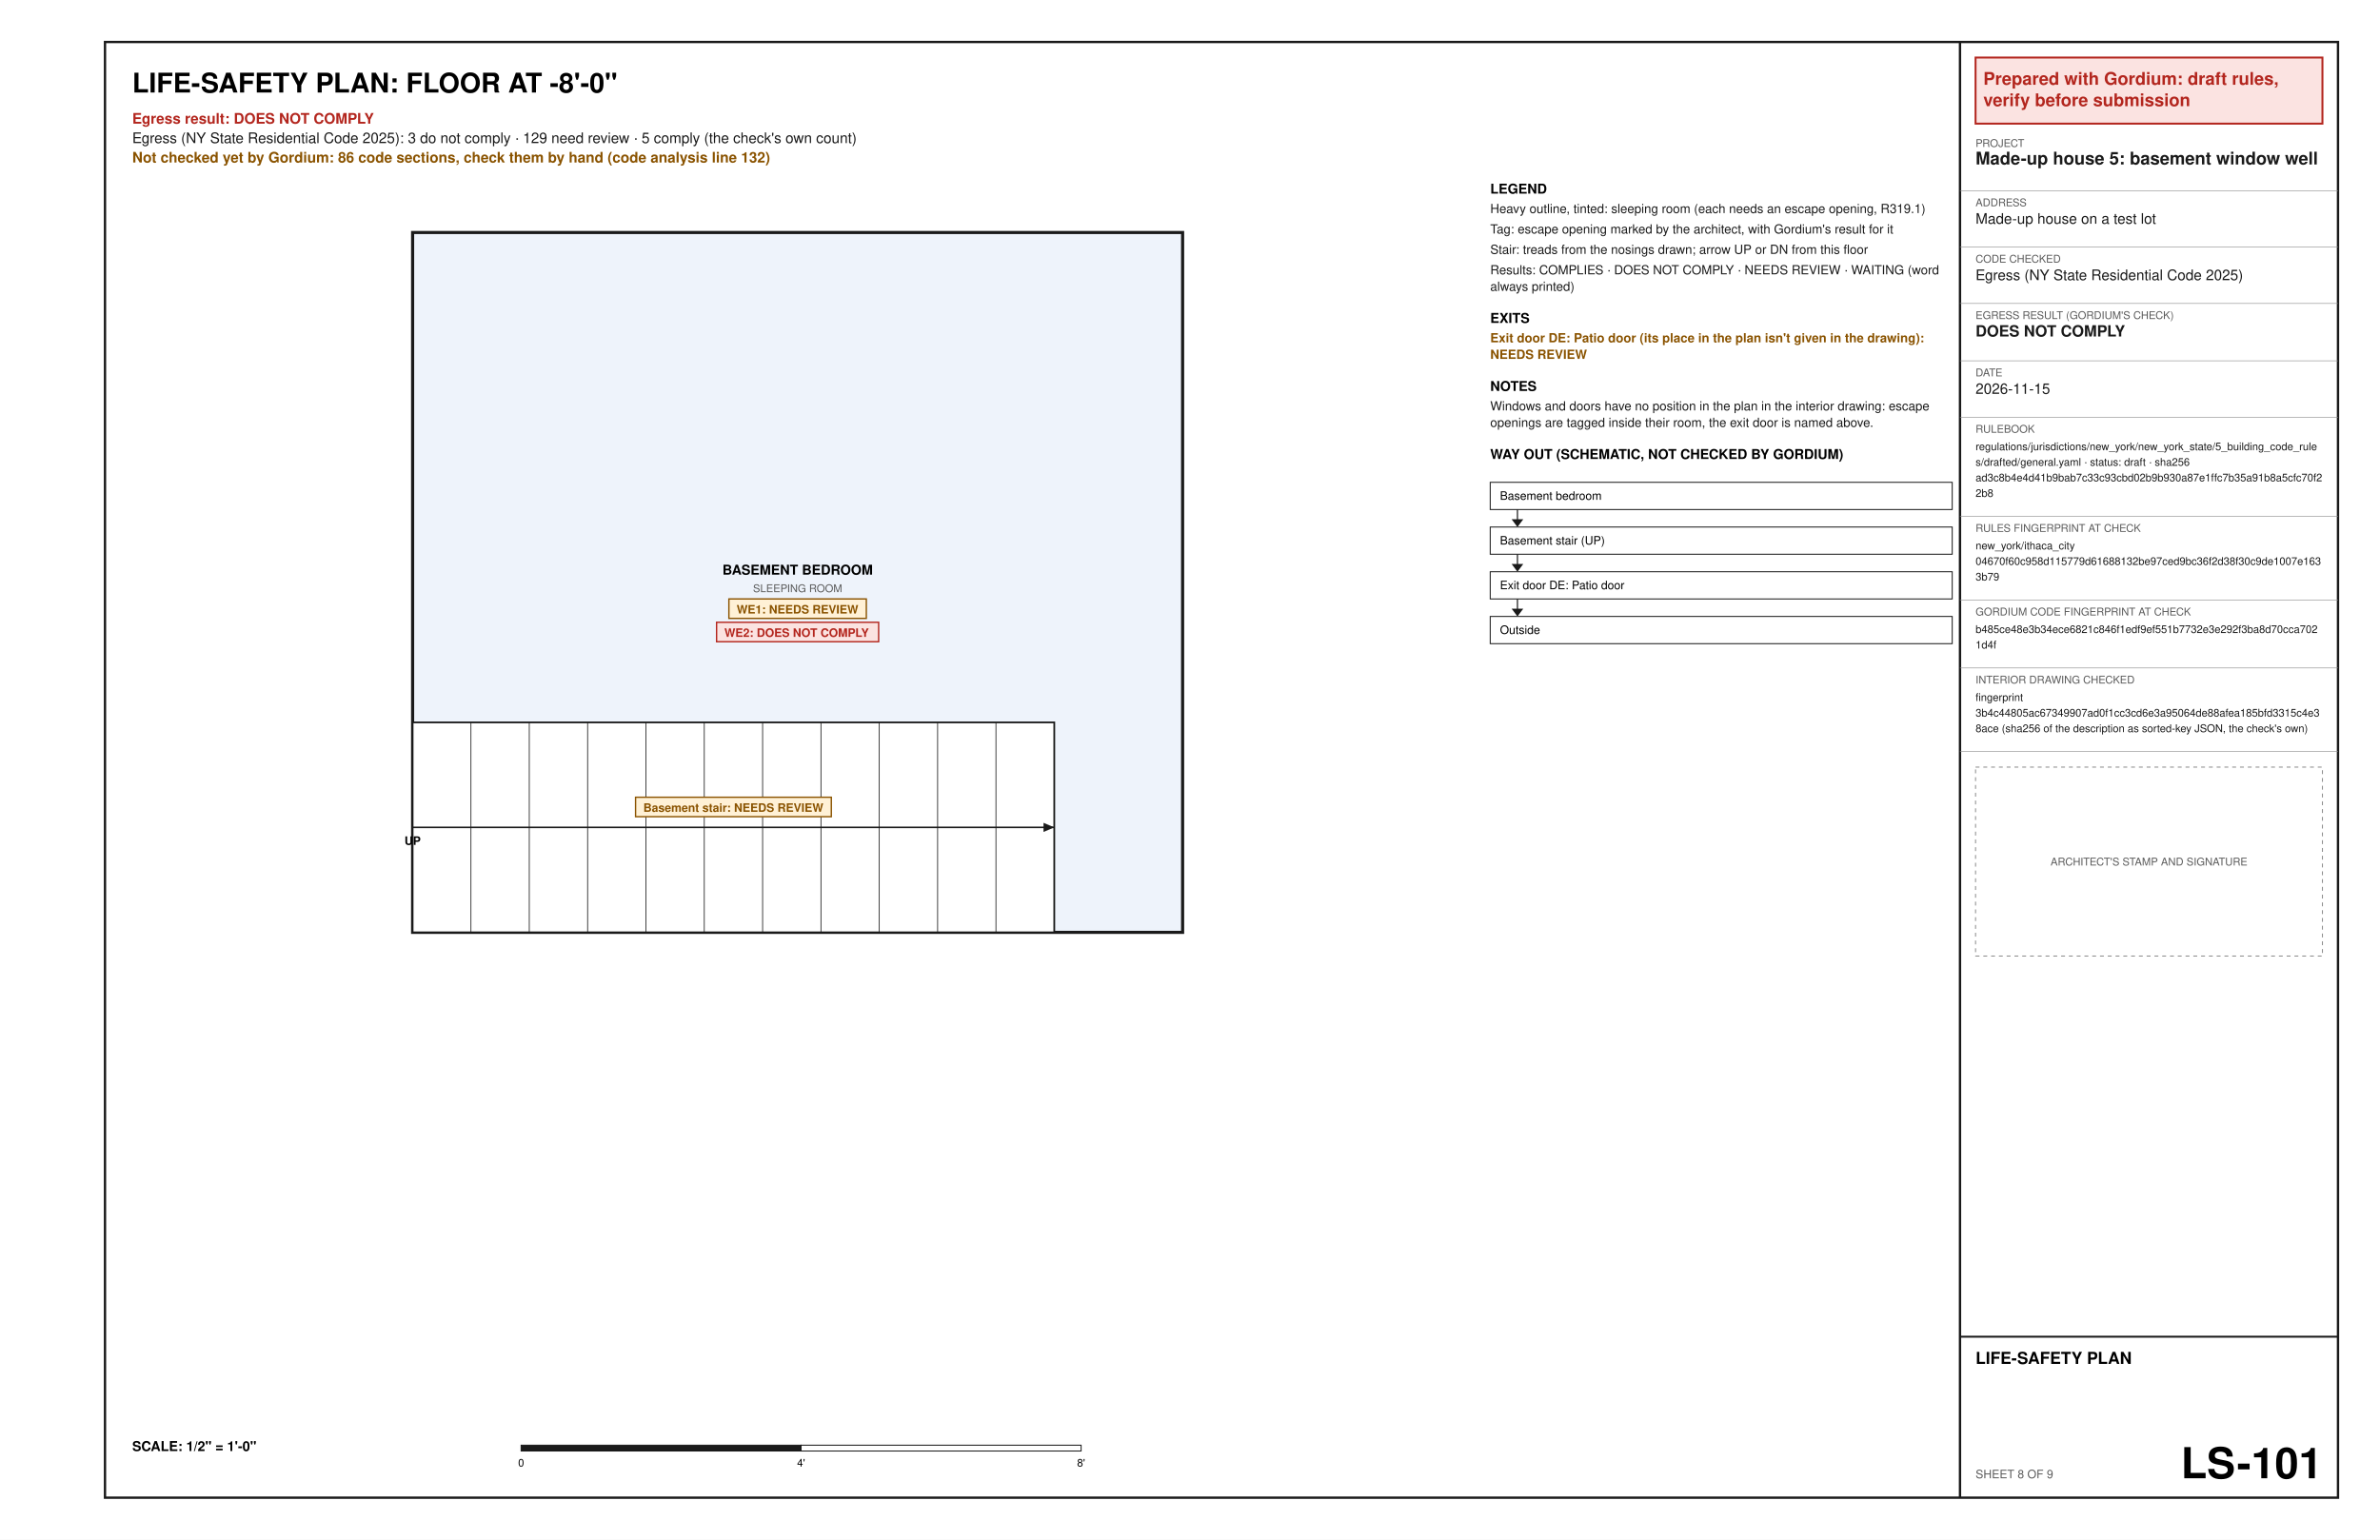
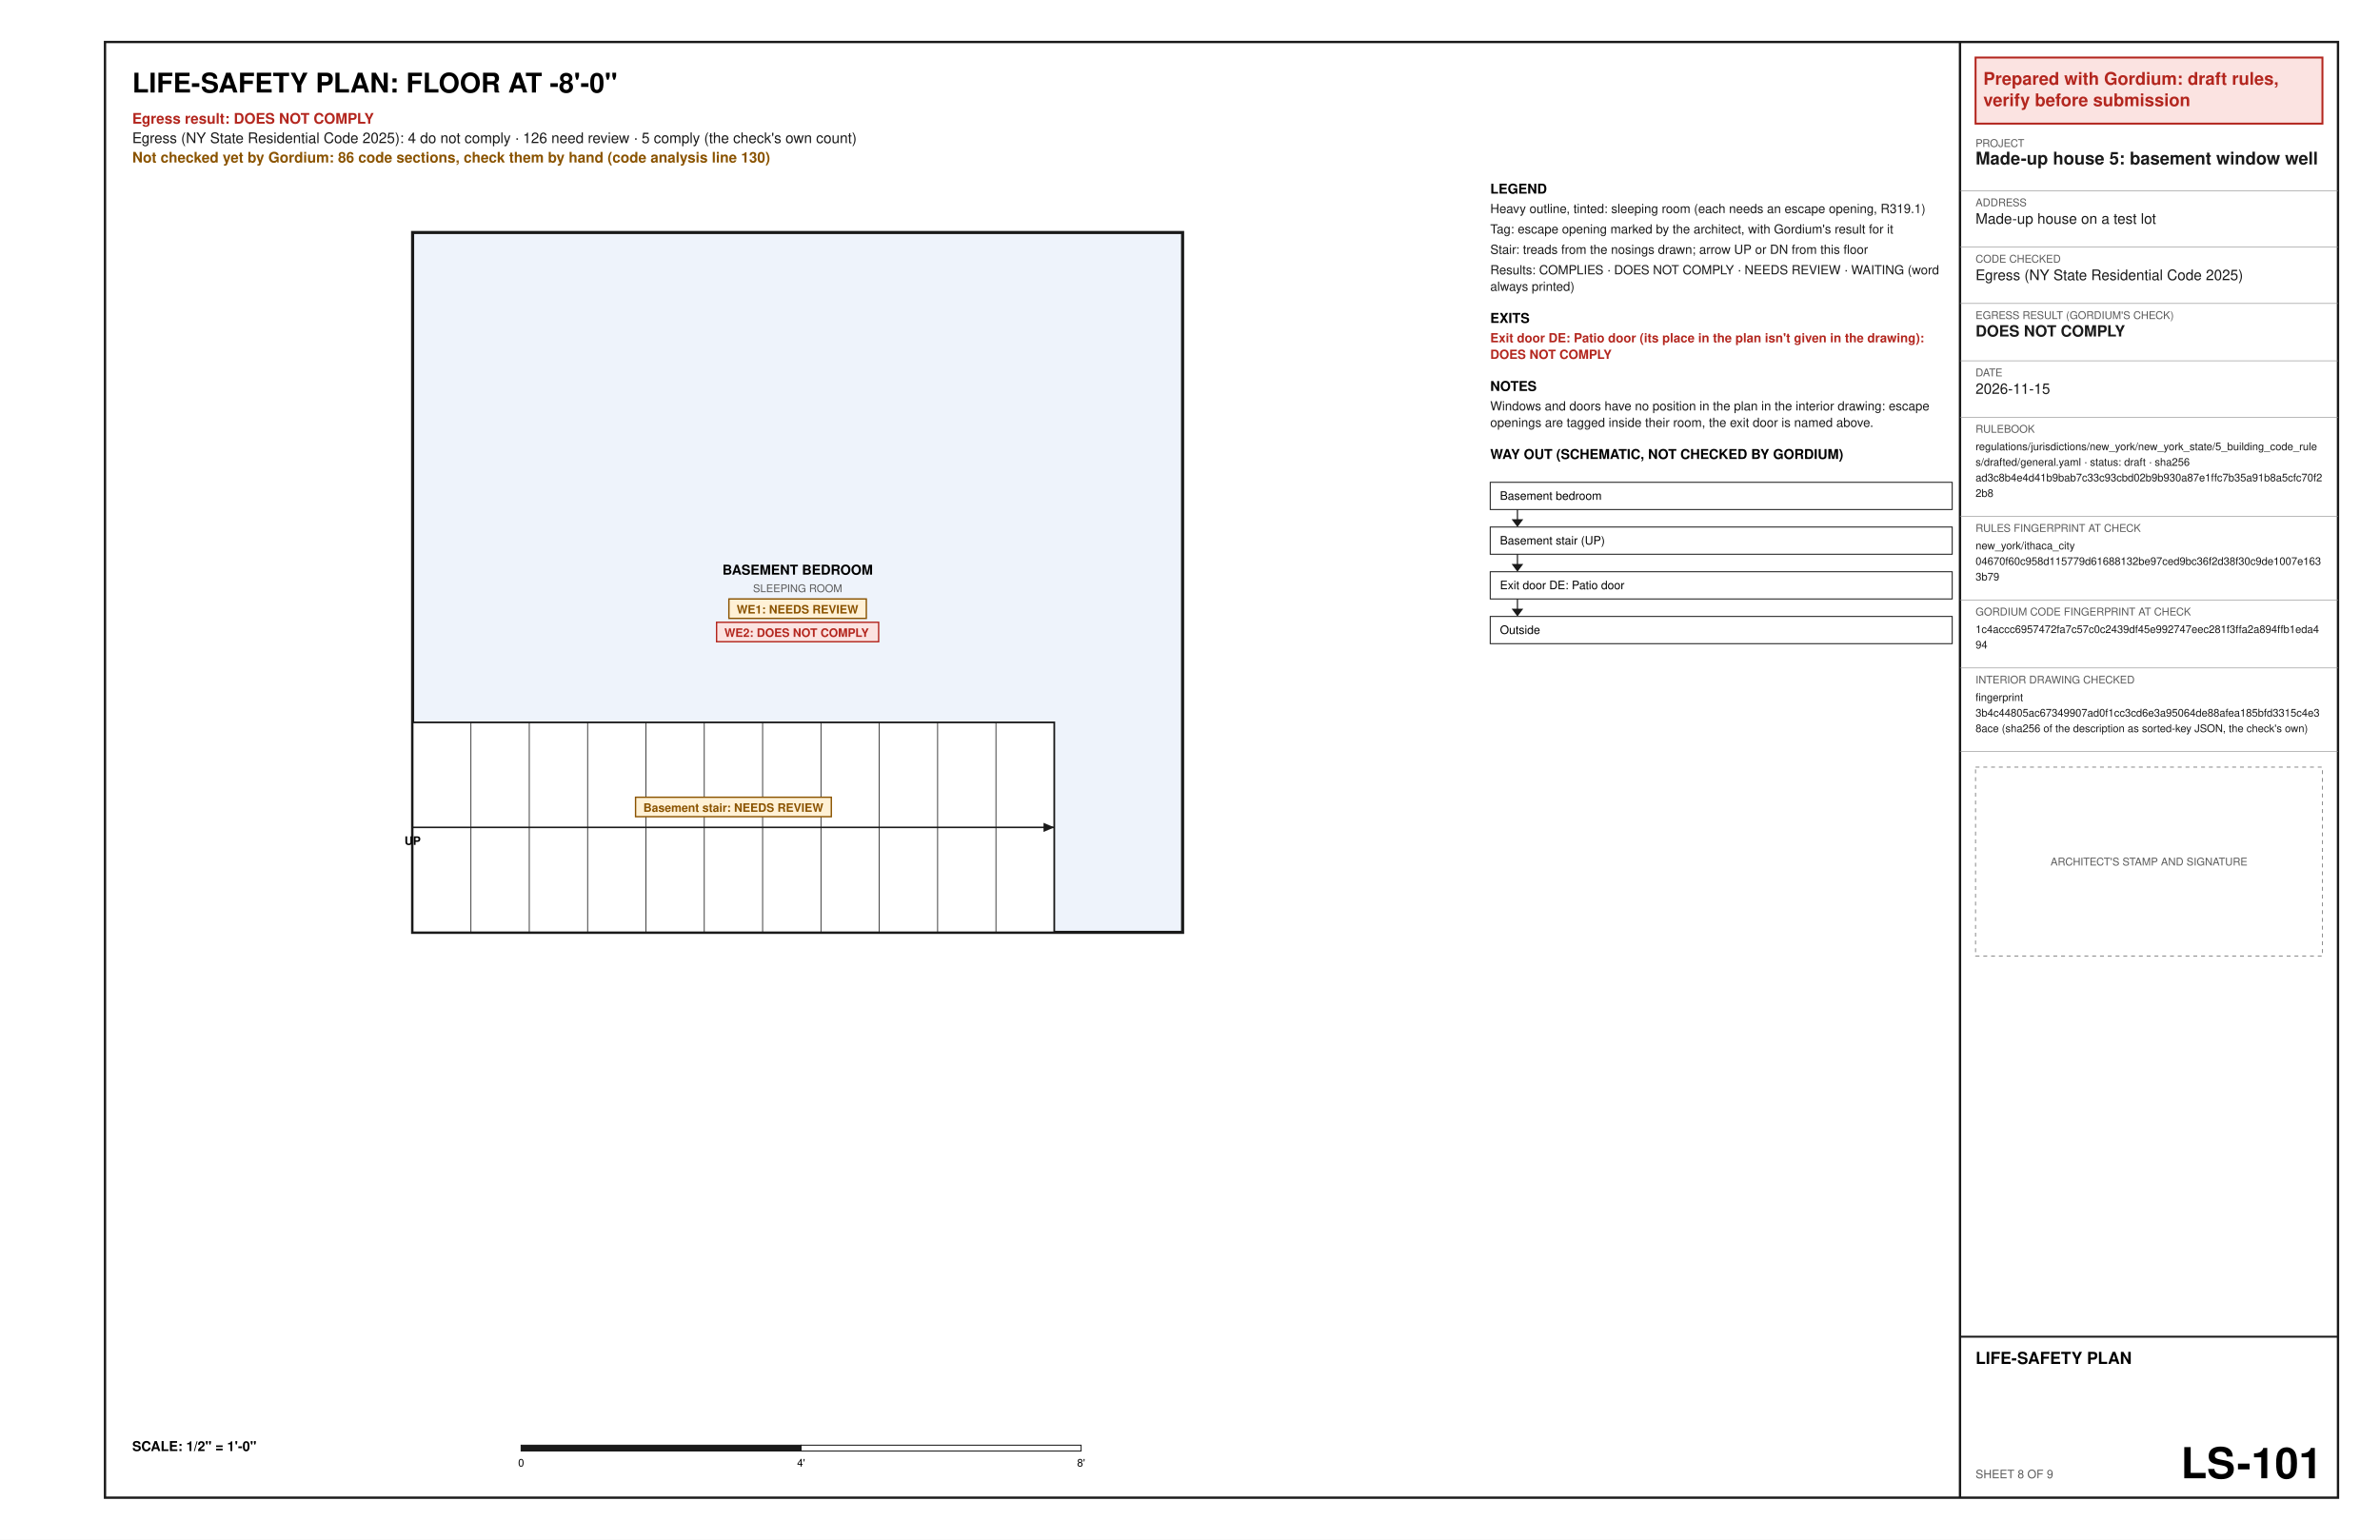
<svg xmlns="http://www.w3.org/2000/svg" width="17in" height="11in" viewBox="0 0 1224 792" font-family="Helvetica, Arial, sans-serif">
  <rect x="0" y="0" width="1224" height="792" fill="#ffffff" />
  <text x="68" y="47.6" font-size="14" font-weight="bold" text-anchor="start" fill="#000000" xml:space="preserve">LIFE-SAFETY PLAN: FLOOR AT -8'-0"</text>
  <text x="68" y="63.6" font-size="7.5" font-weight="bold" text-anchor="start" fill="#b3261e" xml:space="preserve">Egress result: DOES NOT COMPLY</text>
-   <text x="68" y="73.6" font-size="7.5" text-anchor="start" fill="#1a1a1a" xml:space="preserve">Egress (NY State Residential Code 2025): 3 do not comply · 129 need review · 5 comply (the check's own count)</text>
-   <text x="68" y="83.6" font-size="7.5" font-weight="bold" text-anchor="start" fill="#8a5300" xml:space="preserve">Not checked yet by Gordium: 86 code sections, check them by hand (code analysis line 132)</text>
+   <text x="68" y="73.6" font-size="7.5" text-anchor="start" fill="#1a1a1a" xml:space="preserve">Egress (NY State Residential Code 2025): 4 do not comply · 126 need review · 5 comply (the check's own count)</text>
+   <text x="68" y="83.6" font-size="7.5" font-weight="bold" text-anchor="start" fill="#8a5300" xml:space="preserve">Not checked yet by Gordium: 86 code sections, check them by hand (code analysis line 130)</text>
  <polygon points="212.2,479.6 608.2,479.6 608.2,119.6 212.2,119.6" fill="#eef3fb" stroke="#1a1a1a" stroke-width="1.6" />
  <text x="410.2" y="295.6" font-size="7" font-weight="bold" text-anchor="middle" fill="#000000" xml:space="preserve">BASEMENT BEDROOM</text>
  <text x="410.2" y="304.6" font-size="5.5" text-anchor="middle" fill="#5a5a5a" xml:space="preserve">SLEEPING ROOM</text>
  <polygon points="374.86,308.1 445.54,308.1 445.54,318.1 374.86,318.1" fill="#fff1d6" stroke="#8a5300" stroke-width="0.7" />
  <text x="378.86" y="315.6" font-size="6" font-weight="bold" text-anchor="start" fill="#8a5300" xml:space="preserve">WE1: NEEDS REVIEW</text>
  <polygon points="368.53,320.1 451.87,320.1 451.87,330.1 368.53,330.1" fill="#fbe3e1" stroke="#b3261e" stroke-width="0.7" />
  <text x="372.53" y="327.6" font-size="6" font-weight="bold" text-anchor="start" fill="#b3261e" xml:space="preserve">WE2: DOES NOT COMPLY</text>
  <polygon points="212.2,479.6 212.2,371.6 542.2,371.6 542.2,479.6" fill="#ffffff" stroke="#1a1a1a" stroke-width="0.9" />
  <line x1="242.2" y1="479.6" x2="242.2" y2="371.6" stroke="#1a1a1a" stroke-width="0.4" />
  <line x1="272.2" y1="479.6" x2="272.2" y2="371.6" stroke="#1a1a1a" stroke-width="0.4" />
  <line x1="302.2" y1="479.6" x2="302.2" y2="371.6" stroke="#1a1a1a" stroke-width="0.4" />
  <line x1="332.2" y1="479.6" x2="332.2" y2="371.6" stroke="#1a1a1a" stroke-width="0.4" />
  <line x1="362.2" y1="479.6" x2="362.2" y2="371.6" stroke="#1a1a1a" stroke-width="0.4" />
  <line x1="392.2" y1="479.6" x2="392.2" y2="371.6" stroke="#1a1a1a" stroke-width="0.4" />
  <line x1="422.2" y1="479.6" x2="422.2" y2="371.6" stroke="#1a1a1a" stroke-width="0.4" />
  <line x1="452.2" y1="479.6" x2="452.2" y2="371.6" stroke="#1a1a1a" stroke-width="0.4" />
  <line x1="482.2" y1="479.6" x2="482.2" y2="371.6" stroke="#1a1a1a" stroke-width="0.4" />
  <line x1="512.2" y1="479.6" x2="512.2" y2="371.6" stroke="#1a1a1a" stroke-width="0.4" />
  <line x1="212.2" y1="425.6" x2="542.2" y2="425.6" stroke="#1a1a1a" stroke-width="0.8" />
  <polygon points="542.2,425.6 536.67,427.94 536.67,423.26" fill="#1a1a1a" />
  <text x="212.2" y="434.6" font-size="6" font-weight="bold" text-anchor="middle" fill="#000000" xml:space="preserve">UP</text>
  <polygon points="326.86,410.1 427.54,410.1 427.54,420.1 326.86,420.1" fill="#fff1d6" stroke="#8a5300" stroke-width="0.7" />
  <text x="330.86" y="417.6" font-size="6" font-weight="bold" text-anchor="start" fill="#8a5300" xml:space="preserve">Basement stair: NEEDS REVIEW</text>
  <text x="68" y="746.4" font-size="7" font-weight="bold" text-anchor="start" fill="#000000" xml:space="preserve">SCALE: 1/2" = 1'-0"</text>
  <polygon points="268,743.4 412,743.4 412,746.4 268,746.4" fill="#1a1a1a" stroke="#1a1a1a" stroke-width="0.5" />
  <polygon points="412,743.4 556,743.4 556,746.4 412,746.4" fill="#ffffff" stroke="#1a1a1a" stroke-width="0.5" />
  <text x="268" y="754.4" font-size="5.5" text-anchor="middle" fill="#000000" xml:space="preserve">0</text>
  <text x="412" y="754.4" font-size="5.5" text-anchor="middle" fill="#000000" xml:space="preserve">4'</text>
  <text x="556" y="754.4" font-size="5.5" text-anchor="middle" fill="#000000" xml:space="preserve">8'</text>
  <text x="766.4" y="99.6" font-size="7" font-weight="bold" text-anchor="start" fill="#000000" xml:space="preserve">LEGEND</text>
  <text x="766.4" y="109.6" font-size="6.5" text-anchor="start" fill="#1a1a1a" xml:space="preserve">Heavy outline, tinted: sleeping room (each needs an escape opening, R319.1)</text>
  <text x="766.4" y="120.1" font-size="6.5" text-anchor="start" fill="#1a1a1a" xml:space="preserve">Tag: escape opening marked by the architect, with Gordium's result for it</text>
  <text x="766.4" y="130.6" font-size="6.5" text-anchor="start" fill="#1a1a1a" xml:space="preserve">Stair: treads from the nosings drawn; arrow UP or DN from this floor</text>
  <text x="766.4" y="141.1" font-size="6.5" text-anchor="start" fill="#1a1a1a" xml:space="preserve">Results: COMPLIES · DOES NOT COMPLY · NEEDS REVIEW · WAITING (word</text>
  <text x="766.4" y="149.6" font-size="6.5" text-anchor="start" fill="#1a1a1a" xml:space="preserve">always printed)</text>
  <text x="766.4" y="166.1" font-size="7" font-weight="bold" text-anchor="start" fill="#000000" xml:space="preserve">EXITS</text>
-   <text x="766.4" y="176.1" font-size="6.5" font-weight="bold" text-anchor="start" fill="#8a5300" xml:space="preserve">Exit door DE: Patio door (its place in the plan isn't given in the drawing):</text>
-   <text x="766.4" y="184.6" font-size="6.5" font-weight="bold" text-anchor="start" fill="#8a5300" xml:space="preserve">NEEDS REVIEW</text>
+   <text x="766.4" y="176.1" font-size="6.5" font-weight="bold" text-anchor="start" fill="#b3261e" xml:space="preserve">Exit door DE: Patio door (its place in the plan isn't given in the drawing):</text>
+   <text x="766.4" y="184.6" font-size="6.5" font-weight="bold" text-anchor="start" fill="#b3261e" xml:space="preserve">DOES NOT COMPLY</text>
  <text x="766.4" y="201.1" font-size="7" font-weight="bold" text-anchor="start" fill="#000000" xml:space="preserve">NOTES</text>
  <text x="766.4" y="211.1" font-size="6.5" text-anchor="start" fill="#1a1a1a" xml:space="preserve">Windows and doors have no position in the plan in the interior drawing: escape</text>
  <text x="766.4" y="219.6" font-size="6.5" text-anchor="start" fill="#1a1a1a" xml:space="preserve">openings are tagged inside their room, the exit door is named above.</text>
  <text x="766.4" y="236.1" font-size="7" font-weight="bold" text-anchor="start" fill="#000000" xml:space="preserve">WAY OUT (SCHEMATIC, NOT CHECKED BY GORDIUM)</text>
  <polygon points="766.4,248.1 1004,248.1 1004,262.1 766.4,262.1" fill="none" stroke="#1a1a1a" stroke-width="0.5" />
  <text x="771.4" y="257.1" font-size="6" text-anchor="start" fill="#000000" xml:space="preserve">Basement bedroom</text>
  <line x1="780.4" y1="262.1" x2="780.4" y2="270.1" stroke="#1a1a1a" stroke-width="0.6" />
  <polygon points="777.4,267.1 783.4,267.1 780.4,271.1" fill="#1a1a1a" />
  <polygon points="766.4,271.1 1004,271.1 1004,285.1 766.4,285.1" fill="none" stroke="#1a1a1a" stroke-width="0.5" />
  <text x="771.4" y="280.1" font-size="6" text-anchor="start" fill="#000000" xml:space="preserve">Basement stair (UP)</text>
  <line x1="780.4" y1="285.1" x2="780.4" y2="293.1" stroke="#1a1a1a" stroke-width="0.6" />
  <polygon points="777.4,290.1 783.4,290.1 780.4,294.1" fill="#1a1a1a" />
  <polygon points="766.4,294.1 1004,294.1 1004,308.1 766.4,308.1" fill="none" stroke="#1a1a1a" stroke-width="0.5" />
  <text x="771.4" y="303.1" font-size="6" text-anchor="start" fill="#000000" xml:space="preserve">Exit door DE: Patio door</text>
  <line x1="780.4" y1="308.1" x2="780.4" y2="316.1" stroke="#1a1a1a" stroke-width="0.6" />
  <polygon points="777.4,313.1 783.4,313.1 780.4,317.1" fill="#1a1a1a" />
  <polygon points="766.4,317.1 1004,317.1 1004,331.1 766.4,331.1" fill="none" stroke="#1a1a1a" stroke-width="0.5" />
  <text x="771.4" y="326.1" font-size="6" text-anchor="start" fill="#000000" xml:space="preserve">Outside</text>
  <polygon points="54,21.6 1202.4,21.6 1202.4,770.4 54,770.4" fill="none" stroke="#1a1a1a" stroke-width="1.2" />
  <line x1="1008" y1="21.6" x2="1008" y2="770.4" stroke="#1a1a1a" stroke-width="1.2" />
  <polygon points="1016,29.6 1194.4,29.6 1194.4,63.6 1016,63.6" fill="#fbe3e1" stroke="#b3261e" stroke-width="1" />
  <text x="1020" y="43.6" font-size="9" font-weight="bold" text-anchor="start" fill="#b3261e" xml:space="preserve">Prepared with Gordium: draft rules,</text>
  <text x="1020" y="54.6" font-size="9" font-weight="bold" text-anchor="start" fill="#b3261e" xml:space="preserve">verify before submission</text>
  <text x="1016" y="75.6" font-size="5.5" text-anchor="start" fill="#5a5a5a" xml:space="preserve">PROJECT</text>
  <text x="1016" y="84.6" font-size="9" font-weight="bold" text-anchor="start" fill="#1a1a1a" xml:space="preserve">Made-up house 5: basement window well</text>
  <line x1="1008" y1="98.1" x2="1202.4" y2="98.1" stroke="#8c8c8c" stroke-width="0.3" />
  <text x="1016" y="106.1" font-size="5.5" text-anchor="start" fill="#5a5a5a" xml:space="preserve">ADDRESS</text>
  <text x="1016" y="115.1" font-size="7.5" text-anchor="start" fill="#1a1a1a" xml:space="preserve">Made-up house on a test lot</text>
  <line x1="1008" y1="127.1" x2="1202.4" y2="127.1" stroke="#8c8c8c" stroke-width="0.3" />
  <text x="1016" y="135.1" font-size="5.5" text-anchor="start" fill="#5a5a5a" xml:space="preserve">CODE CHECKED</text>
  <text x="1016" y="144.1" font-size="7.5" text-anchor="start" fill="#1a1a1a" xml:space="preserve">Egress (NY State Residential Code 2025)</text>
  <line x1="1008" y1="156.1" x2="1202.4" y2="156.1" stroke="#8c8c8c" stroke-width="0.3" />
  <text x="1016" y="164.1" font-size="5.5" text-anchor="start" fill="#5a5a5a" xml:space="preserve">EGRESS RESULT (GORDIUM'S CHECK)</text>
  <text x="1016" y="173.1" font-size="8" font-weight="bold" text-anchor="start" fill="#1a1a1a" xml:space="preserve">DOES NOT COMPLY</text>
  <line x1="1008" y1="185.6" x2="1202.4" y2="185.6" stroke="#8c8c8c" stroke-width="0.3" />
  <text x="1016" y="193.6" font-size="5.5" text-anchor="start" fill="#5a5a5a" xml:space="preserve">DATE</text>
  <text x="1016" y="202.6" font-size="7.5" text-anchor="start" fill="#1a1a1a" xml:space="preserve">2026-11-15</text>
  <line x1="1008" y1="214.6" x2="1202.4" y2="214.6" stroke="#8c8c8c" stroke-width="0.3" />
  <text x="1016" y="222.6" font-size="5.5" text-anchor="start" fill="#5a5a5a" xml:space="preserve">RULEBOOK</text>
  <text x="1016" y="231.6" font-size="5.5" text-anchor="start" fill="#1a1a1a" xml:space="preserve">regulations/jurisdictions/new_york/new_york_state/5_building_code_rule</text>
  <text x="1016" y="239.6" font-size="5.5" text-anchor="start" fill="#1a1a1a" xml:space="preserve">s/drafted/general.yaml · status: draft · sha256</text>
  <text x="1016" y="247.6" font-size="5.5" text-anchor="start" fill="#1a1a1a" xml:space="preserve">ad3c8b4e4d41b9bab7c33c93cbd02b9b930a87e1ffc7b35a91b8a5cfc70f2</text>
  <text x="1016" y="255.6" font-size="5.5" text-anchor="start" fill="#1a1a1a" xml:space="preserve">2b8</text>
  <line x1="1008" y1="265.6" x2="1202.4" y2="265.6" stroke="#8c8c8c" stroke-width="0.3" />
  <text x="1016" y="273.6" font-size="5.5" text-anchor="start" fill="#5a5a5a" xml:space="preserve">RULES FINGERPRINT AT CHECK</text>
  <text x="1016" y="282.6" font-size="5.5" text-anchor="start" fill="#1a1a1a" xml:space="preserve">new_york/ithaca_city</text>
  <text x="1016" y="290.6" font-size="5.5" text-anchor="start" fill="#1a1a1a" xml:space="preserve">04670f60c958d115779d61688132be97ced9bc36f2d38f30c9de1007e163</text>
  <text x="1016" y="298.6" font-size="5.5" text-anchor="start" fill="#1a1a1a" xml:space="preserve">3b79</text>
  <line x1="1008" y1="308.6" x2="1202.4" y2="308.6" stroke="#8c8c8c" stroke-width="0.3" />
  <text x="1016" y="316.6" font-size="5.5" text-anchor="start" fill="#5a5a5a" xml:space="preserve">GORDIUM CODE FINGERPRINT AT CHECK</text>
-   <text x="1016" y="325.6" font-size="5.5" text-anchor="start" fill="#1a1a1a" xml:space="preserve">b485ce48e3b34ece6821c846f1edf9ef551b7732e3e292f3ba8d70cca702</text>
-   <text x="1016" y="333.6" font-size="5.5" text-anchor="start" fill="#1a1a1a" xml:space="preserve">1d4f</text>
+   <text x="1016" y="325.6" font-size="5.5" text-anchor="start" fill="#1a1a1a" xml:space="preserve">1c4accc6957472fa7c57c0c2439df45e992747eec281f3ffa2a894ffb1eda4</text>
+   <text x="1016" y="333.6" font-size="5.5" text-anchor="start" fill="#1a1a1a" xml:space="preserve">94</text>
  <line x1="1008" y1="343.6" x2="1202.4" y2="343.6" stroke="#8c8c8c" stroke-width="0.3" />
  <text x="1016" y="351.6" font-size="5.5" text-anchor="start" fill="#5a5a5a" xml:space="preserve">INTERIOR DRAWING CHECKED</text>
  <text x="1016" y="360.6" font-size="5.5" text-anchor="start" fill="#1a1a1a" xml:space="preserve">fingerprint</text>
  <text x="1016" y="368.6" font-size="5.5" text-anchor="start" fill="#1a1a1a" xml:space="preserve">3b4c44805ac67349907ad0f1cc3cd6e3a95064de88afea185bfd3315c4e3</text>
  <text x="1016" y="376.6" font-size="5.5" text-anchor="start" fill="#1a1a1a" xml:space="preserve">8ace (sha256 of the description as sorted-key JSON, the check's own)</text>
  <line x1="1008" y1="386.6" x2="1202.4" y2="386.6" stroke="#8c8c8c" stroke-width="0.3" />
  <polygon points="1016,394.6 1194.4,394.6 1194.4,491.8 1016,491.8" fill="none" stroke="#8c8c8c" stroke-width="0.5" stroke-dasharray="2 2" />
  <text x="1105.2" y="445.2" font-size="5.5" text-anchor="middle" fill="#5a5a5a" xml:space="preserve">ARCHITECT'S STAMP AND SIGNATURE</text>
  <line x1="1008" y1="687.6" x2="1202.4" y2="687.6" stroke="#1a1a1a" stroke-width="1" />
  <text x="1016" y="701.6" font-size="8.5" font-weight="bold" text-anchor="start" fill="#000000" xml:space="preserve">LIFE-SAFETY PLAN</text>
  <text x="1016" y="760.4" font-size="6" text-anchor="start" fill="#5a5a5a" xml:space="preserve">SHEET 8 OF 9</text>
  <text x="1194.4" y="760.4" font-size="22" font-weight="bold" text-anchor="end" fill="#000000" xml:space="preserve">LS-101</text>
</svg>
